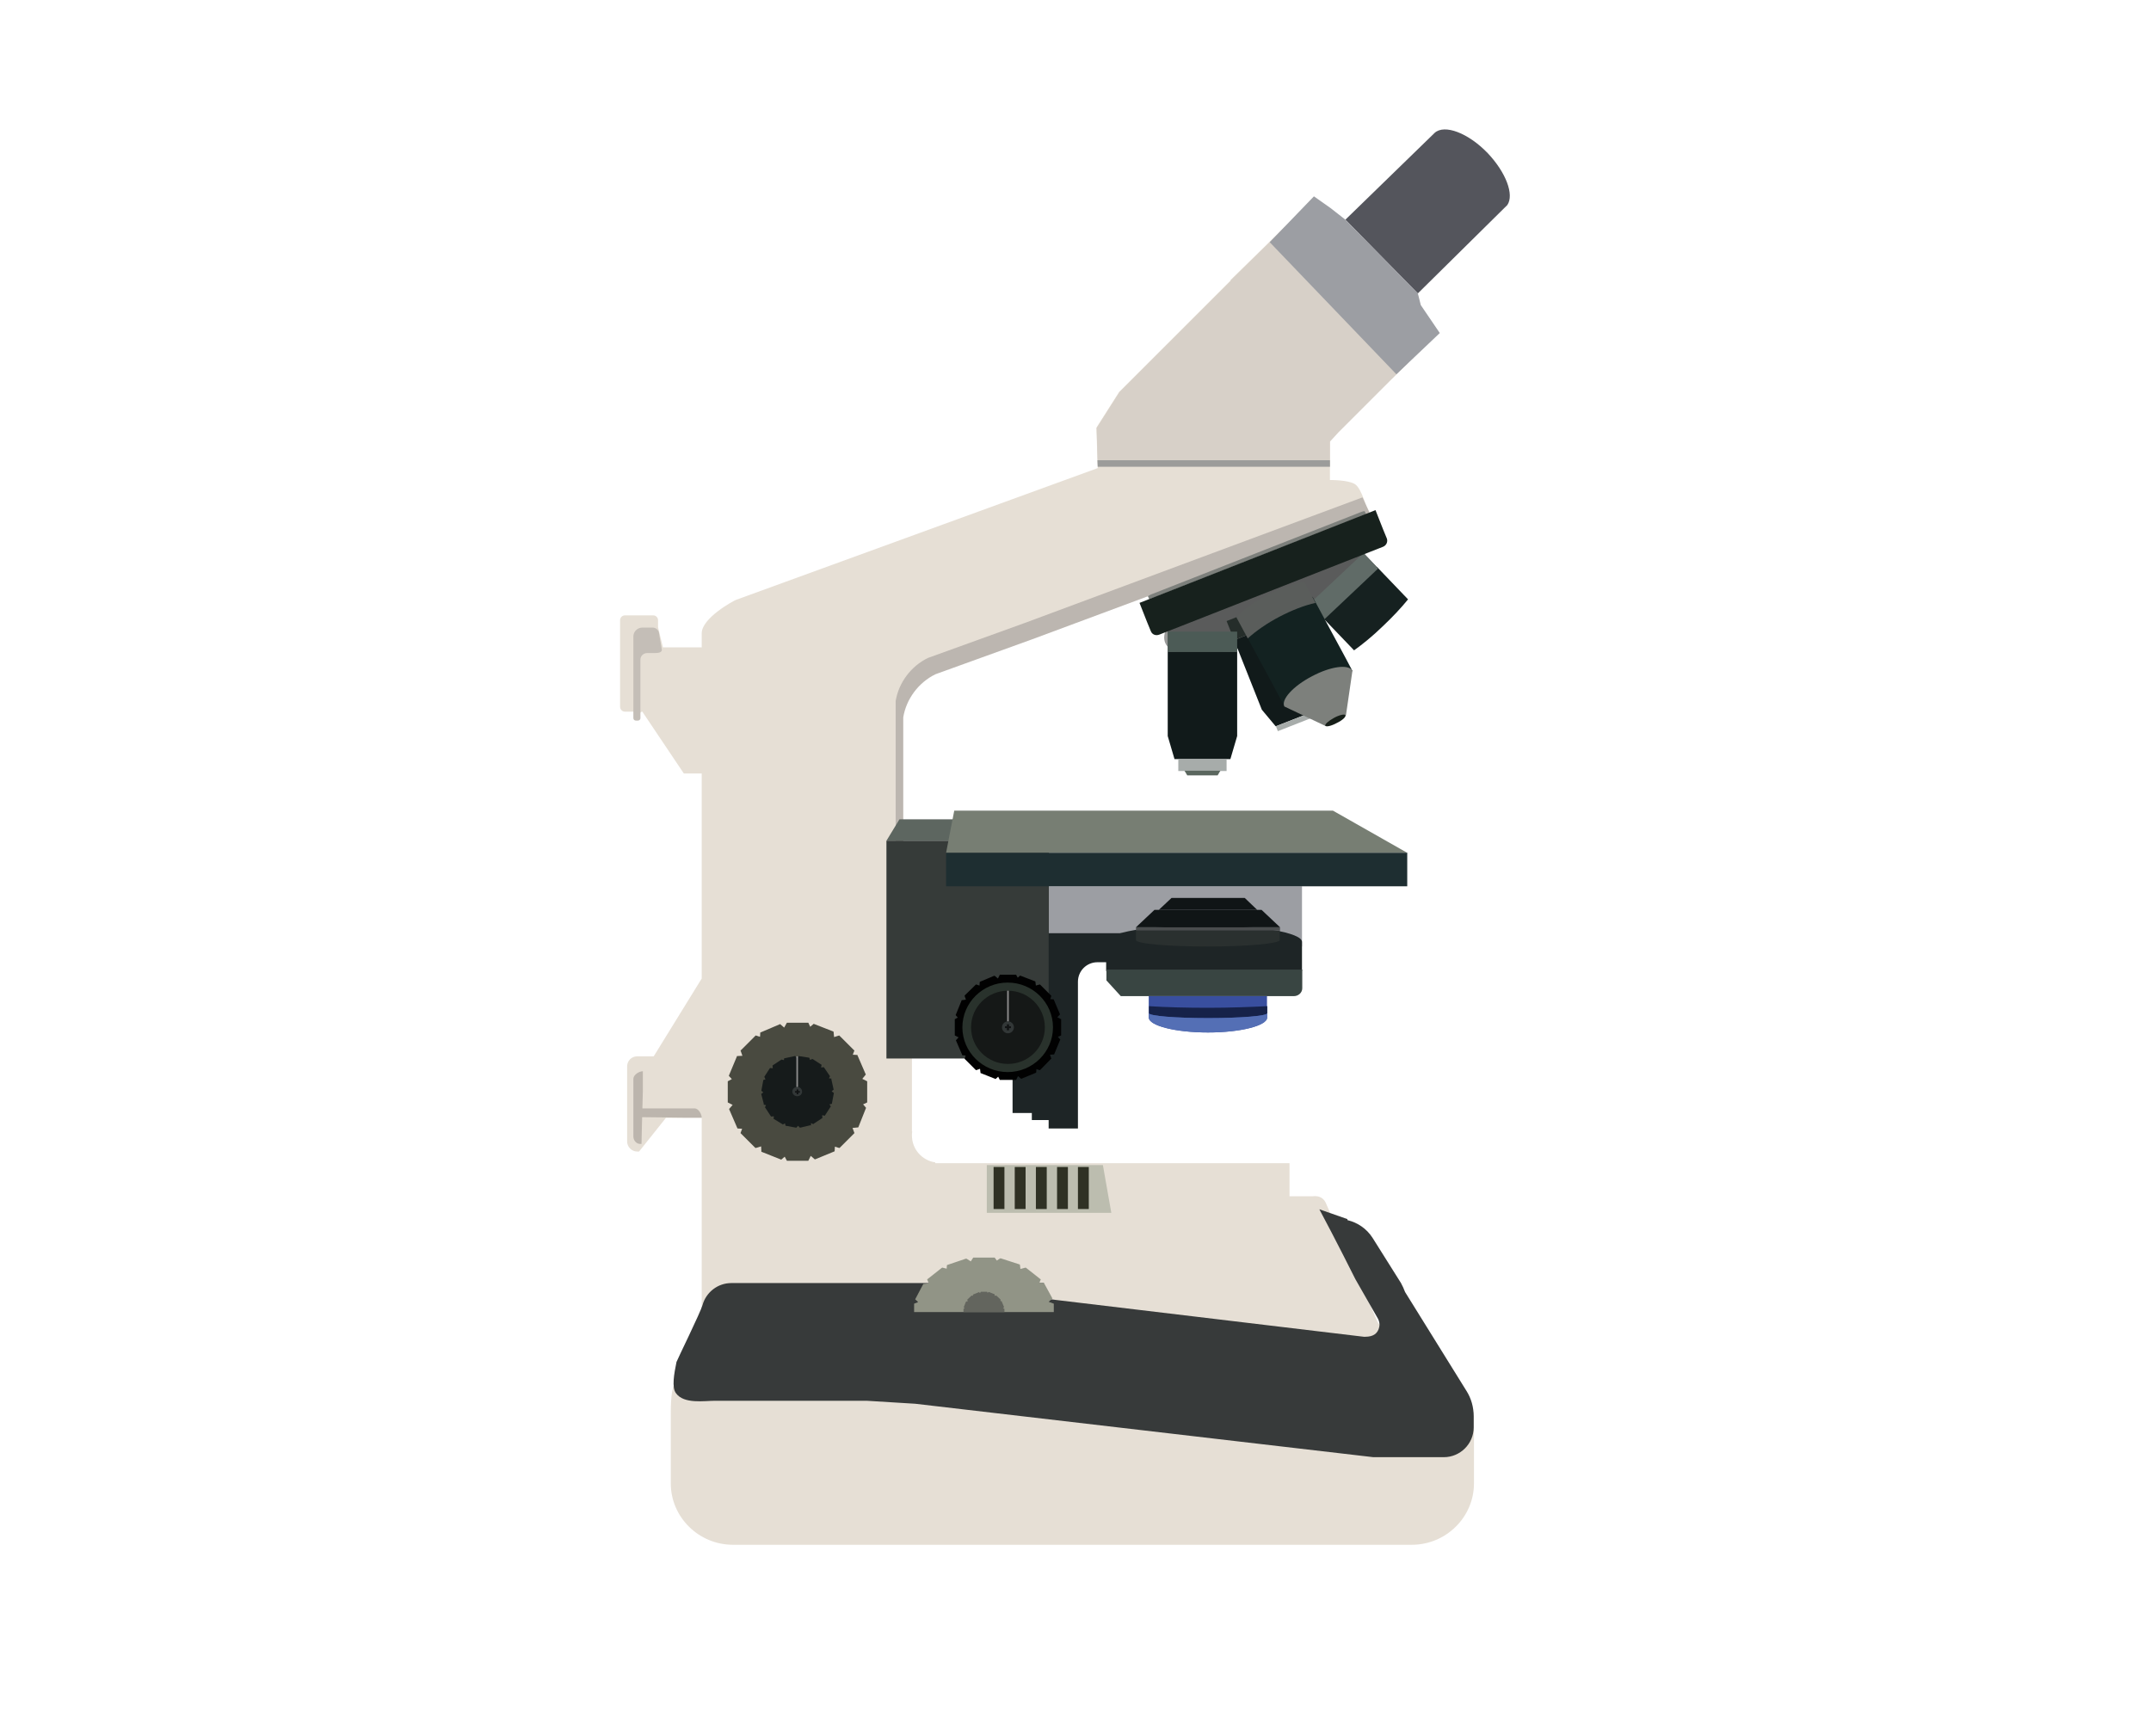
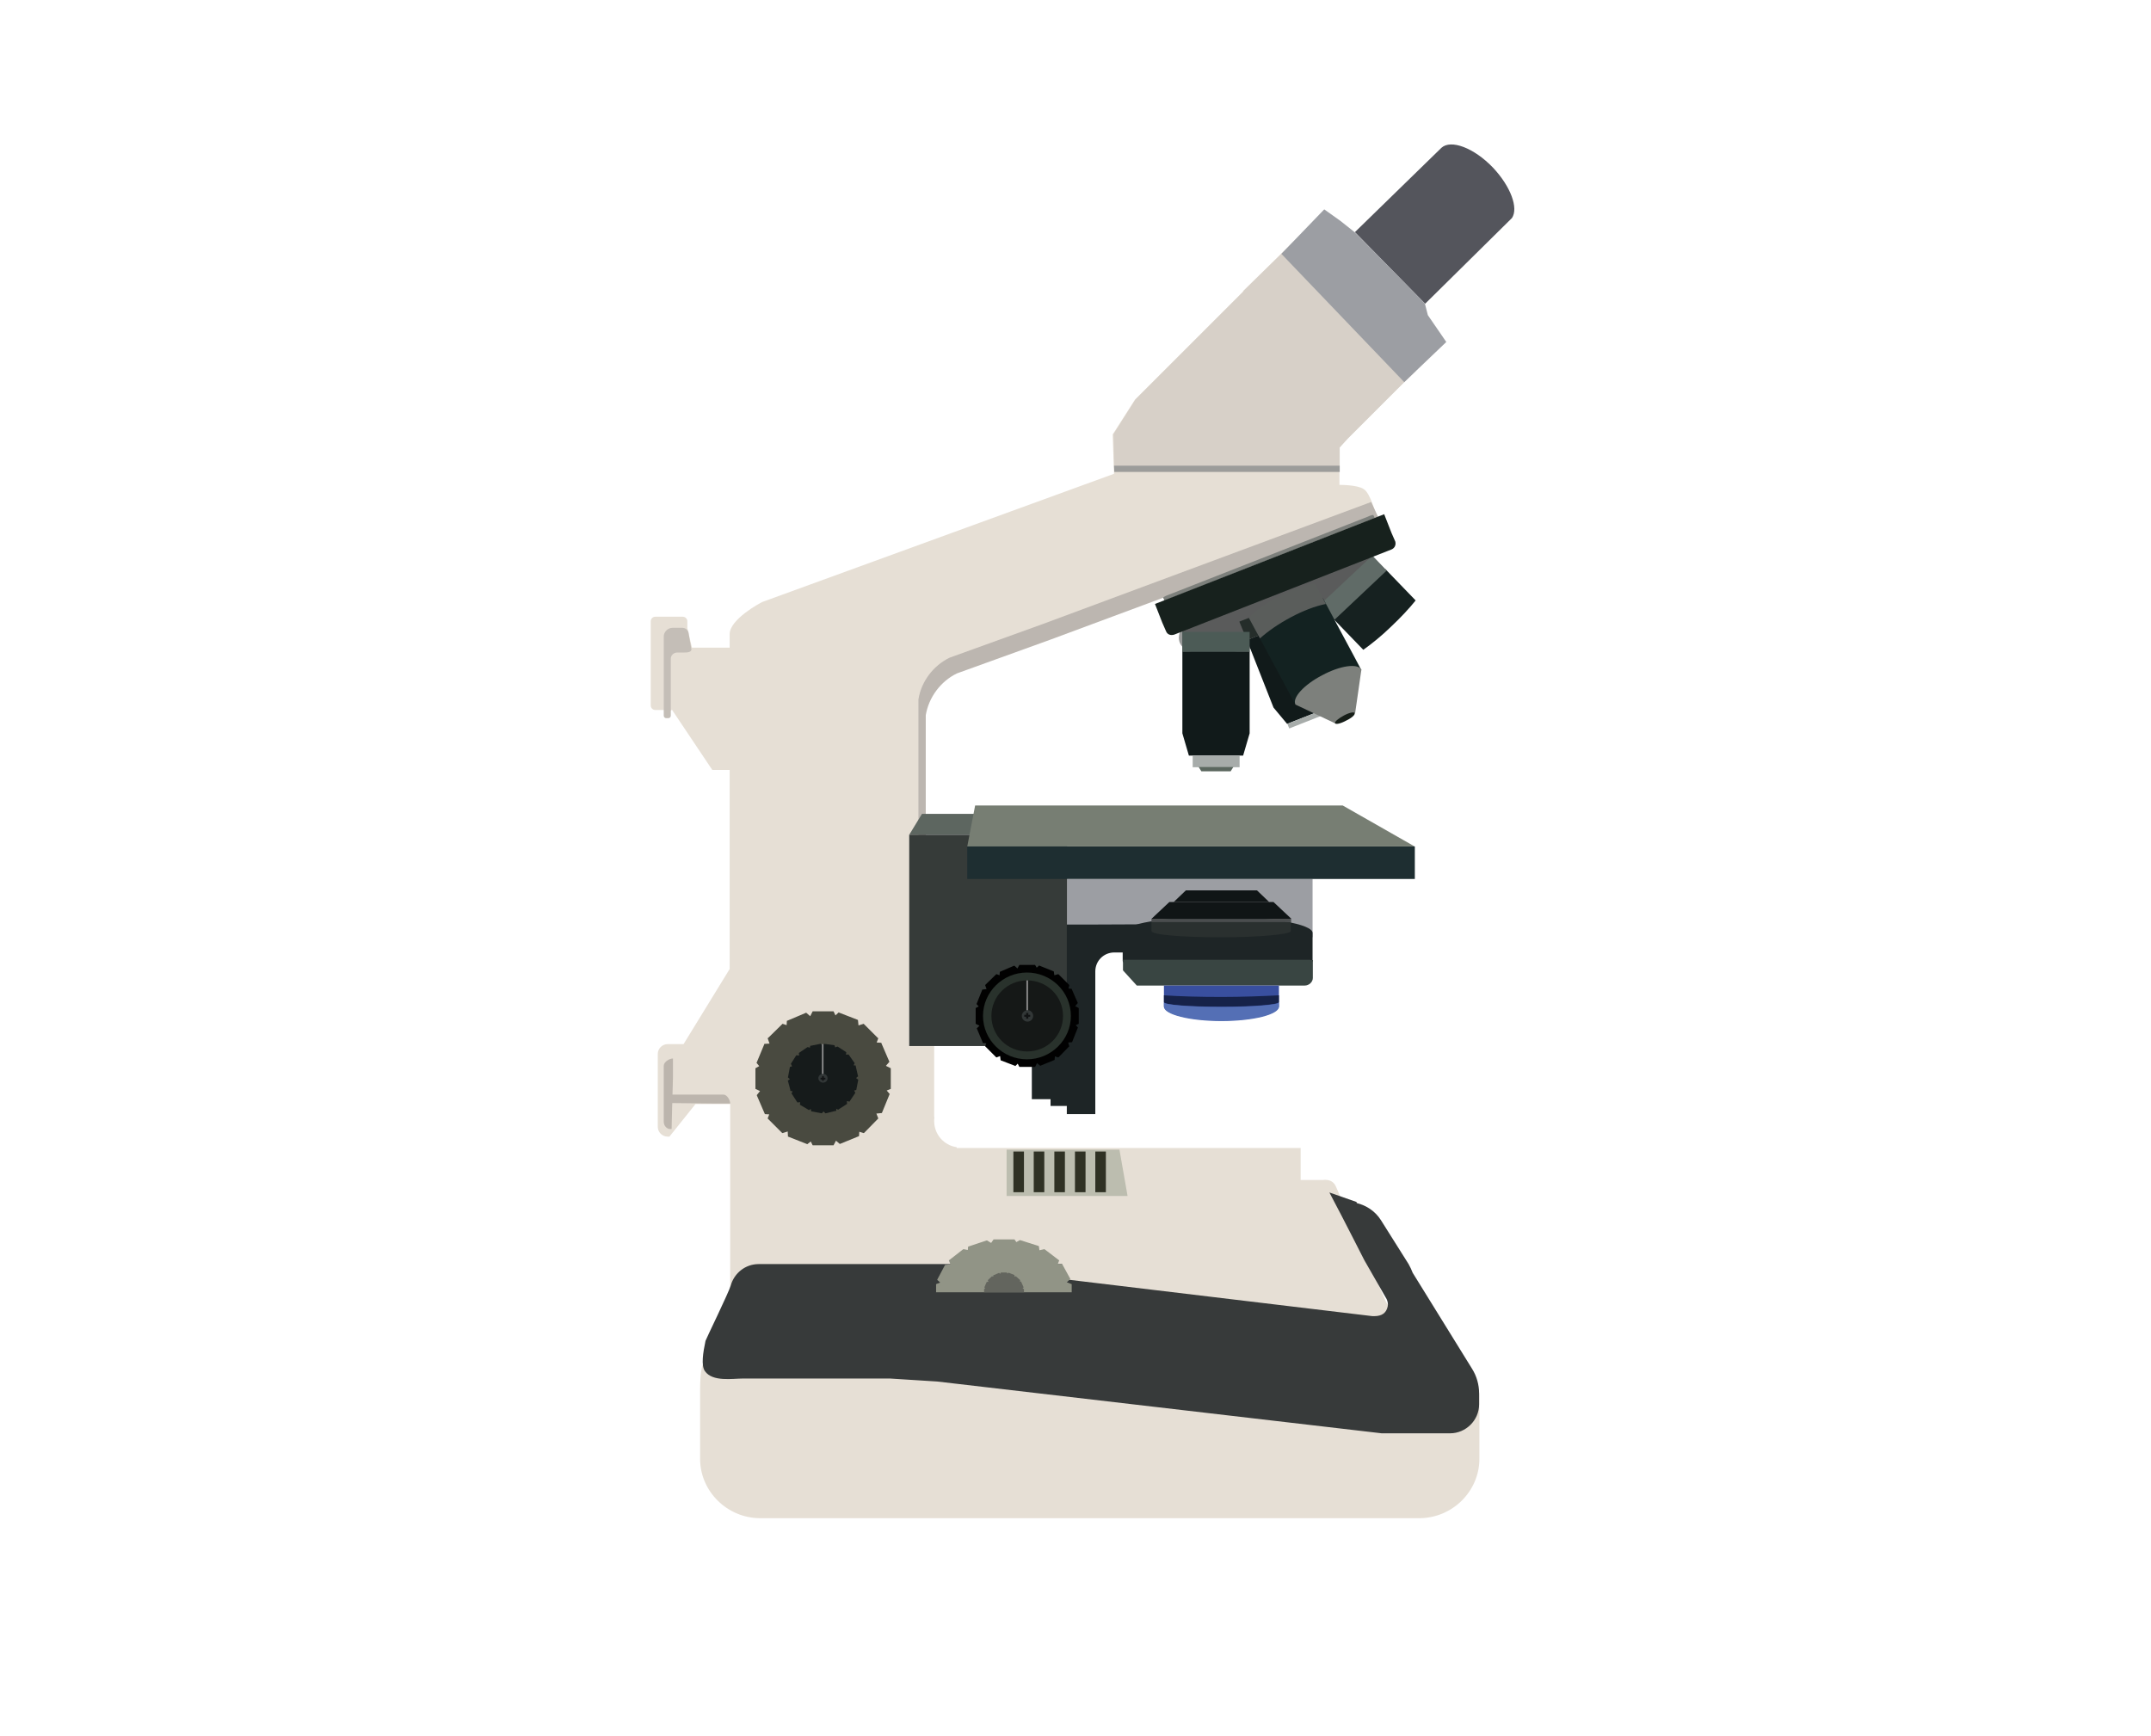
<svg xmlns="http://www.w3.org/2000/svg" version="1.1" id="microscopeSide" x="0px" y="0px" viewBox="0 0 793 640.1" style="enable-background:new 0 0 793 640.1;" xml:space="preserve">
-   <style type="text/css">
- 	.st_side0{fill:#E6DFD5;}
- 	.st_side1{fill:none;}
- 	.st_side2{fill:#BCB6B0;}
- 	.st_side3{fill:#ADA598;}
- 	.st_side4{fill:#D7D0C8;}
- 	.st_side5{fill:#9C9C9A;}
- 	.st_side6{fill:#BCB5AD;}
- 	.st_side7{fill:#C4BEB7;}
- 	.st_side8{fill:#373A3A;}
- 	.st_side9{fill:#7D807C;}
- 	.st_side10{fill:#BCBDAF;}
- 	.st_side11{fill:#2F3124;}
- 	.st_side12{fill:#54555C;}
- 	.st_side13{fill:#9C9EA3;}
- 	.st_side14{fill:#5D6660;}
- 	.st_side15{fill:#363B39;}
- 	.st_side16{fill:#1E2E31;}
- 	.st_side17{fill:#777E73;}
- 	.st_side18{fill:#919486;}
- 	.st_side19{fill:#63655E;}
- 	.st_side20{fill:#494A40;}
- 	.st_side21{fill:#161B1B;}
- 	.st_side22{fill:#323737;}
- 	.st_side23{fill:#111314;}
- 	.st_side24{fill:#8C8C8C;}
- 	.st_side25{fill:#1E2526;}
- 	.st_side26{fill:#2A302F;}
- 	.st_side27{fill:#4A4D4E;}
- 	.st_side28{fill:#101516;}
- 	.st_side29{fill:#394542;}
- 	.st_side30{fill:#394F9F;}
- 	.st_side31{fill:#162249;}
- 	.st_side32{fill:#546FB5;}
- 	.st_side33{fill:#010101;}
- 	.st_side34{fill:#29322C;}
- 	.st_side35{fill:#151817;}
- 	.st_side36{fill:#989998;}
- 	.st_side37{fill:#5A5B5B;}
- 	.st_side38{fill:#111A1A;}
- 	.st_side39{fill:#A7ACAA;}
- 	.st_side40{fill:#252D2A;}
- 	.st_side41{fill:#162120;}
- 	.st_side42{fill:#606B67;}
- 	.st_side43{fill:#132221;}
- 	.st_side44{fill:#161E18;}
- 	.st_side45{fill:#5A5D5B;}
- 	.st_side46{fill:#5B675F;}
- 	.st_side47{fill:#4C5B56;}
- 	.st_side48{fill:#17211D;}
- </style>
  <g id="frameSide">
-     <path class="st_side0" d="M520.4,500.3c0,0-11.7-10.8-12.6-13l-19-43.7c-0.6-1.4-1.8-2.3-3.2-2.5l0,0h-0.1c-0.5-0.1-1-0.1-1.6,0h-8.5   v-12.2H344.8v-0.3c-4.9-0.7-8.6-4.9-8.6-9.9c0-0.5,0-1,0.1-1.5h-0.1v-27h-4.1V263.6c1.1-6.8,5.7-12.9,11.9-15.9l35.7-12.9   l124.5-46.3c0,0-2.1-8.4-4.7-10s-9.2-1.5-9.2-1.5v-14.2l3.1-3.4l18.7-18.7l7-6.9l-5.2-8.5l-7.6-9.2l-5.4-6L491,99.6l-10-10.7   l-7.4-5.2l-20,19.6l0.1,0.1l-41.1,41.1l-8.4,13.2l0.5,14.9l-133.4,48.6c-1,0.4-12.6,6.7-12.6,12.3v5.2h-14.3l-1.8-7.4v-2.6   c0-1-0.8-1.8-1.8-1.8h-10.4c-1,0-1.8,0.8-1.8,1.8v31.9c0,1,0.8,1.8,1.8,1.8h5.3v0.6l0.9-0.6h0.2l15.3,22.8h6.6v75.6L241,389.5h-6.1   c-2,0-3.7,1.6-3.7,3.7v27.7c0,2,1.7,3.7,3.7,3.7h0.7l9.9-12.4h0.2h13V501c0,0.8,0.1,1.6,0.3,2.4c-4.3,2.4-8.5,2.7-10.5,7.2   c-1.3,2.8-1.2,9.3-1.2,12.5V547c0,12.4,10.3,22.6,22.9,22.6h250.3c12.6,0,22.9-10.2,22.9-22.6v-23.9   C543.2,514.8,532.9,500.3,520.4,500.3" />
-     <line class="st_side1" x1="337.1" y1="391.2" x2="334.3" y2="391.2" />
-     <path class="st_side2" d="M333,264.5c1.1-6.8,5.7-12.9,11.9-15.9l35.7-12.9l124.5-46.3l-2.8-6l-124.5,46.3l-35.7,12.9   c-6.2,3-10.8,9.1-11.9,15.9v126.6h2.8V264.5L333,264.5z" />
-     <path class="st_side3" d="M433.4,145.7c3,0,3-4.6,0-4.6C430.4,141.1,430.4,145.7,433.4,145.7" />
-     <polygon class="st_side4" points="490.3,172.1 490.3,162.8 493.4,159.4 512.1,140.7 519.1,133.8 514,125.3 506.4,116.1 501,110.2    491.1,99.6 481.1,89 473.7,83.8 453.7,103.4 453.8,103.5 412.7,144.6 404.3,157.8 404.7,172.1  " />
-     <polygon class="st_side5" points="404.6,169.7 404.7,172.1 490.3,172.1 490.3,169.7  " />
-     <path class="st_side6" d="M237,395c-1.4,0-3.5,1.3-3.5,2.8V419c0,1.5,1.1,2.8,2.5,2.8h0.5l0.2-8.6l0.3-11V397V395L237,395L237,395z" />
-     <path class="st_side6" d="M258.7,412.1c0-1.3-1.2-3.4-2.6-3.4h-19.6c-1.4,0-2.6,1.1-2.6,2.4v0.8l18.1,0.2h4.8H258.7L258.7,412.1z" />
-     <path class="st_side7" d="M240.6,231.4h-3.8c-1.8,0-3.3,1.5-3.3,3.3v3.7v26.4c0,0.5,0.4,0.9,0.9,0.9h0.8c0.5,0,0.9-0.4,0.9-0.9v-21.6   c0-1.3,1.1-2.4,2.5-2.4h2c1.3,0,3.4,0.1,3.4-1.2l-1-5.8C243,232.5,241.9,231.4,240.6,231.4" />
-     <path class="st_side8" d="M518,476.4c-0.4-1.1-0.9-2.2-1.5-3.3L506,456.4c-2.2-3.4-5.5-5.6-9.2-6.5l-0.1-0.4l-10.3-3.6   c6.1,11.4,12.9,25,13.3,25.8l8.4,14.7c0.4,0.9,0.6,1.9,0.4,2.8c-0.5,2.5-2.2,3.7-5.2,3.7h-0.5l-120.4-14.4c0.3-2,1.2-3.9,2.5-5.4   H335h-4.6h-60.8c-5,0-9.3,3.4-10.6,8.1c-0.7,2.6-9.4,20.3-9.6,21c-0.9,4.4-1.8,9.4-0.2,11.5c2.9,4.1,10.5,2.8,14.4,2.8h55.9   l17.9,1.1l168.9,19.7h26c6,0,11-4.9,11-11v-4.1c0-3.3-0.9-6.6-2.7-9.4L518,476.4z" />
-     <path class="st_side9" d="M503.6,189.6l-0.3-0.7l-0.1-0.2l-0.1-0.2c0-0.1-1,0.1-2.1,0.6l-75.9,29.8c-1.1,0.4-2,0.9-1.9,1l0.1,0.2   l0.1,0.2l0.3,0.7L503.6,189.6z" />
-     <polygon class="st_side10" points="406.6,429.6 363.8,429.6 363.8,447.2 409.7,447.2  " />
-     <rect x="366.3" y="430.3" class="st_side11" width="4" height="15.5" />
-     <rect x="374.1" y="430.3" class="st_side11" width="4" height="15.5" />
-     <rect x="381.9" y="430.3" class="st_side11" width="4" height="15.5" />
-     <rect x="389.7" y="430.3" class="st_side11" width="4" height="15.5" />
-     <rect x="397.4" y="430.3" class="st_side11" width="4" height="15.5" />
+     <path style="fill:#E6DFD5;" d="M523.1,492.5c0,0-11.4-10.5-12.2-12.6l-18.4-42.4c-0.6-1.4-1.7-2.2-3.1-2.4l0,0h-0.1   c-0.5-0.1-1-0.1-1.6,0h-8.2v-11.8H352.7V423c-4.8-0.7-8.3-4.8-8.3-9.6c0-0.5,0-1,0.1-1.5h-0.1v-26.2h-4V262.8   c1.1-6.6,5.5-12.5,11.5-15.4l34.6-12.5L507.3,190c0,0-2-8.2-4.6-9.7c-2.5-1.6-8.9-1.5-8.9-1.5V165l3-3.3l18.1-18.1l6.8-6.7l-5-8.2   l-7.4-8.9l-5.2-5.8l-9.6-10.2l-9.7-10.4l-7.2-5l-19.4,19l0.1,0.1l-39.9,39.9l-8.2,12.8l0.5,14.5l-129.5,47.2   c-1,0.4-12.2,6.5-12.2,11.9v5h-13.9l-1.7-7.2v-2.5c0-1-0.8-1.7-1.7-1.7h-10.1c-1,0-1.7,0.8-1.7,1.7v31c0,1,0.8,1.7,1.7,1.7h5.1v0.6   l0.9-0.6h0.2l14.8,22.1h6.4v73.4L252,385h-5.9c-1.9,0-3.6,1.6-3.6,3.6v26.9c0,1.9,1.6,3.6,3.6,3.6h0.7l9.6-12h0.2h12.6v86.2   c0,0.8,0.1,1.6,0.3,2.3c-4.2,2.3-8.2,2.6-10.2,7c-1.3,2.7-1.2,9-1.2,12.1v23.2c0,12,10,21.9,22.2,21.9h242.9   c12.2,0,22.2-9.9,22.2-21.9v-23.2C545.2,506.6,535.2,492.5,523.1,492.5" />
+     <line style="fill:none;" x1="345.2" y1="386.6" x2="342.5" y2="386.6" />
+     <path style="fill:#BCB6B0;" d="M341.3,263.7c1.1-6.6,5.5-12.5,11.5-15.4l34.6-12.5l120.8-44.9l-2.7-5.8L384.7,230l-34.6,12.5   c-6,2.9-10.5,8.8-11.5,15.4v122.9h2.7L341.3,263.7L341.3,263.7z" />
+     <path style="fill:#ADA598;" d="M438.7,148.4c2.9,0,2.9-4.5,0-4.5C435.8,143.9,435.8,148.4,438.7,148.4" />
+     <polygon style="fill:#D7D0C8;" points="493.9,174 493.9,165 496.9,161.7 515.1,143.5 521.9,136.8 516.9,128.6 509.5,119.6    504.3,113.9 494.7,103.6 485,93.3 477.8,88.3 458.4,107.3 458.5,107.4 418.6,147.3 410.5,160.1 410.8,174  " />
+     <polygon style="fill:#9C9C9A;" points="410.7,171.7 410.8,174 493.9,174 493.9,171.7  " />
+     <path style="fill:#BCB5AD;" d="M248.1,390.3c-1.4,0-3.4,1.3-3.4,2.7v20.6c0,1.5,1.1,2.7,2.4,2.7h0.5l0.2-8.3l0.3-10.7v-5V390.3   L248.1,390.3L248.1,390.3z" />
+     <path style="fill:#BCB5AD;" d="M269.2,406.9c0-1.3-1.2-3.3-2.5-3.3h-19c-1.4,0-2.5,1.1-2.5,2.3v0.8l17.6,0.2h4.7H269.2L269.2,406.9   z" />
+     <path style="fill:#C4BEB7;" d="M251.6,231.5h-3.7c-1.7,0-3.2,1.5-3.2,3.2v3.6v25.6c0,0.5,0.4,0.9,0.9,0.9h0.8   c0.5,0,0.9-0.4,0.9-0.9v-21c0-1.3,1.1-2.3,2.4-2.3h1.9c1.3,0,3.3,0.1,3.3-1.2l-1-5.6C253.9,232.6,252.9,231.5,251.6,231.5" />
+     <path style="fill:#373A3A;" d="M520.8,469.3c-0.4-1.1-0.9-2.1-1.5-3.2l-10.2-16.2c-2.1-3.3-5.3-5.4-8.9-6.3l-0.1-0.4l-10-3.5   c5.9,11.1,12.5,24.3,12.9,25l8.2,14.3c0.4,0.9,0.6,1.8,0.4,2.7c-0.5,2.4-2.1,3.6-5,3.6H506l-116.8-14c0.3-1.9,1.2-3.8,2.4-5.2   h-48.4h-4.5h-59c-4.9,0-9,3.3-10.3,7.9c-0.7,2.5-9.1,19.7-9.3,20.4c-0.9,4.3-1.7,9.1-0.2,11.2c2.8,4,10.2,2.7,14,2.7h54.2l17.4,1.1   l163.9,19.1h25.2c5.8,0,10.7-4.8,10.7-10.7v-4c0-3.2-0.9-6.4-2.6-9.1L520.8,469.3z" />
+     <path style="fill:#7D807C;" d="M506.8,191l-0.3-0.7l-0.1-0.2l-0.1-0.2c0-0.1-1,0.1-2,0.6l-73.7,28.9c-1.1,0.4-1.9,0.9-1.8,1   l0.1,0.2l0.1,0.2l0.3,0.7L506.8,191z" />
+     <polygon style="fill:#BCBDAF;" points="412.7,423.9 371.1,423.9 371.1,441 415.7,441  " />
+     <rect x="373.6" y="424.6" style="fill:#2F3124;" width="3.9" height="15" />
+     <rect x="381.1" y="424.6" style="fill:#2F3124;" width="3.9" height="15" />
+     <rect x="388.7" y="424.6" style="fill:#2F3124;" width="3.9" height="15" />
+     <rect x="396.3" y="424.6" style="fill:#2F3124;" width="3.9" height="15" />
+     <rect x="403.8" y="424.6" style="fill:#2F3124;" width="3.9" height="15" />
  </g>
  <g id="ocularLensSide">
-     <path class="st_side12" d="M548.5,56.5c-7.2-7.5-16-10.8-19.6-7.5c-0.3,0.3-32.9,32-32.9,32l26.7,27.2l33-32.6   C558.3,71.8,555.2,63.6,548.5,56.5" />
-     <polygon class="st_side13" points="496,81 490.5,76.7 484.4,72.4 468.1,89.3 514.8,138 530.8,122.8 523.8,112.5 522.7,108.1 507.8,93     " />
+     <path style="fill:#54555C;" d="M550.4,61.8c-7-7.3-15.5-10.5-19-7.3c-0.3,0.3-31.9,31.1-31.9,31.1l25.9,26.4l32-31.6   C559.9,76.7,556.9,68.7,550.4,61.8" />
+     <polygon style="fill:#9C9EA3;" points="499.4,85.6 494.1,81.4 488.2,77.2 472.4,93.6 517.7,140.9 533.2,126.1 526.4,116.2    525.3,111.9 510.9,97.2  " />
  </g>
  <g id="stageSide">
-     <rect x="386.7" y="326.8" class="st_side13" width="93.3" height="22.2" />
-     <polygon class="st_side14" points="386.7,310 326.8,310 331.6,302.1 386.7,302.1  " />
-     <polygon class="st_side15" points="326.8,310 326.8,390.3 373.4,390.3 373.4,376.4 386.7,376.4 386.7,310  " />
-     <rect x="348.8" y="314.4" class="st_side16" width="170" height="12.4" />
-     <polygon class="st_side17" points="351.8,298.9 491.4,298.9 518.7,314.4 348.8,314.4  " />
+     <rect x="393.4" y="324.1" style="fill:#9C9EA3;" width="90.5" height="21.5" />
+     <polygon style="fill:#5D6660;" points="393.4,307.8 335.2,307.8 339.9,300.1 393.4,300.1  " />
+     <polygon style="fill:#363B39;" points="335.2,307.8 335.2,385.7 380.5,385.7 380.5,372.2 393.4,372.2 393.4,307.8  " />
+     <rect x="356.6" y="312.1" style="fill:#1E2E31;" width="165" height="12" />
+     <polygon style="fill:#777E73;" points="359.5,297 495,297 521.5,312.1 356.6,312.1  " />
  </g>
  <g id="lightSwitchSide">
-     <polygon class="st_side18" points="388.5,483.8 388.5,480.9 388.5,480.7 386.6,480 388,478.8 387.9,478.6 385,473.3 384.9,473.1    383.2,473 383.7,471.7 383.5,471.6 378.3,467.5 378.1,467.4 376.2,467.9 376,466.3 375.8,466.2 369,464 368.7,464 367.5,464.8    366.7,463.7 366.4,463.7 359.1,463.7 358.8,463.7 357.9,465.1 356.3,464.1 356.1,464.1 349.3,466.4 349.1,466.5 349,467.8    347.4,467.4 347.2,467.5 342,471.6 341.8,471.7 342.4,473.2 340.4,473.4 340.3,473.6 337.5,478.9 337.4,479.1 338.5,480.1    337,480.7 337,480.9 337,483.8  " />
-     <polygon class="st_side19" points="370.3,483.8 370.3,482.7 370.3,482.6 369.8,482.4 370.2,481.9 370.1,481.8 369.3,479.9 369.3,479.8    368.8,479.7 368.9,479.3 368.9,479.2 367.3,477.7 367.3,477.7 366.7,477.8 366.7,477.2 366.6,477.2 364.6,476.4 364.5,476.4    364.1,476.7 363.9,476.3 363.8,476.3 361.7,476.3 361.6,476.3 361.3,476.8 360.9,476.4 360.8,476.5 358.8,477.3 358.7,477.3    358.7,477.8 358.2,477.7 358.2,477.7 356.6,479.2 356.6,479.3 356.8,479.8 356.2,479.9 356.1,480 355.3,482 355.3,482 355.6,482.4    355.2,482.6 355.2,482.7 355.2,483.8  " />
+     <polygon style="fill:#919486;" points="395.1,476.5 395.1,473.7 395.1,473.5 393.3,472.8 394.6,471.6 394.5,471.4 391.7,466.3    391.6,466.1 390,466 390.5,464.7 390.3,464.6 385.2,460.7 385,460.6 383.2,461 383,459.5 382.8,459.4 376.2,457.3 375.9,457.3    374.7,458 374,457 373.7,457 366.6,457 366.3,457 365.4,458.3 363.9,457.4 363.7,457.4 357.1,459.6 356.9,459.7 356.8,460.9    355.2,460.6 355,460.7 350,464.6 349.8,464.7 350.4,466.2 348.4,466.4 348.3,466.6 345.6,471.7 345.5,471.9 346.6,472.9    345.1,473.5 345.1,473.7 345.1,476.5  " />
+     <polygon style="fill:#63655E;" points="377.5,476.5 377.5,475.4 377.5,475.3 377,475.1 377.4,474.6 377.3,474.5 376.5,472.7    376.5,472.6 376,472.5 376.1,472.1 376.1,472 374.5,470.6 374.5,470.6 374,470.7 374,470.1 373.9,470.1 371.9,469.3 371.8,469.3    371.4,469.6 371.2,469.2 371.1,469.2 369.1,469.2 369,469.2 368.7,469.7 368.3,469.3 368.2,469.4 366.3,470.2 366.2,470.2    366.2,470.7 365.7,470.6 365.7,470.6 364.2,472 364.2,472.1 364.4,472.6 363.8,472.7 363.7,472.8 362.9,474.7 362.9,474.7    363.2,475.1 362.8,475.3 362.8,475.4 362.8,476.5  " />
  </g>
-   <polygon id="coarseKnobSide" class="st_side20" points="317.9,397.8 319.2,396.2 319.1,396 316.2,389.3 316.1,389 314.4,388.9 315,387.3   314.8,387.2 309.6,382 309.4,381.8 307.5,382.4 307.3,380.4 307.1,380.3 300.2,377.6 300,377.5 298.7,378.6 298,377.1 297.7,377.1   290.3,377.1 290.1,377.1 289.1,378.9 287.6,377.6 287.4,377.7 280.6,380.6 280.3,380.7 280.2,382.3 278.6,381.8 278.4,382   273.2,387.2 273,387.3 273.7,389.3 271.7,389.4 271.6,389.7 268.8,396.4 268.7,396.7 269.8,397.9 268.3,398.7 268.3,398.9   268.3,406.2 268.3,406.5 270.1,407.4 268.8,408.9 268.9,409.2 271.8,415.9 271.9,416.1 273.6,416.2 273,417.8 273.2,418   278.4,423.2 278.6,423.3 280.6,422.7 280.7,424.7 281,424.8 287.8,427.5 288,427.6 289.3,426.5 290.1,428 290.3,428 297.7,428   298,428 298.9,426.2 300.4,427.5 300.7,427.4 307.5,424.6 307.7,424.5 307.8,422.8 309.4,423.3 309.6,423.2 314.8,418 315,417.8   314.3,415.9 316.4,415.7 316.5,415.5 319.2,408.7 319.3,408.5 318.2,407.2 319.7,406.5 319.7,406.2 319.7,398.9 319.7,398.7 " />
+   <polygon id="coarseKnobSide" style="fill:#494A40;" points="326.6,393 327.9,391.5 327.8,391.3 325,384.8 324.9,384.5 323.2,384.4   323.8,382.8 323.6,382.7 318.6,377.7 318.4,377.5 316.5,378.1 316.3,376.1 316.1,376 309.4,373.4 309.2,373.3 308,374.4   307.3,372.9 307,372.9 299.8,372.9 299.6,372.9 298.7,374.7 297.2,373.4 297,373.5 290.4,376.3 290.1,376.4 290,378 288.5,377.5   288.3,377.7 283.2,382.7 283,382.8 283.7,384.8 281.8,384.9 281.7,385.2 279,391.7 278.9,391.9 279.9,393.1 278.5,393.9   278.5,394.1 278.5,401.2 278.5,401.5 280.2,402.3 279,403.8 279.1,404.1 281.9,410.6 282,410.8 283.6,410.9 283,412.4 283.2,412.6   288.3,417.7 288.5,417.8 290.4,417.2 290.5,419.1 290.8,419.2 297.4,421.8 297.6,421.9 298.9,420.9 299.6,422.3 299.8,422.3   307,422.3 307.3,422.3 308.2,420.6 309.6,421.8 309.9,421.7 316.5,419 316.7,418.9 316.8,417.3 318.4,417.8 318.6,417.7   323.6,412.6 323.8,412.4 323.1,410.6 325.1,410.4 325.2,410.2 327.9,403.6 328,403.4 326.9,402.1 328.4,401.5 328.4,401.2   328.4,394.1 328.4,393.9 " />
  <g id="fineKnobSide">
-     <polygon class="st_side21" points="306.6,402.4 307.4,401.7 307.3,401.6 306.5,398 306.5,397.7 305.6,397.6 306,396.8 305.9,396.7    303.8,393.6 303.7,393.5 302.7,393.6 302.9,392.6 302.7,392.5 299.6,390.5 299.5,390.5 298.6,390.8 298.4,390.1 298.3,390    294.5,389.4 294.4,389.4 293.8,390.1 293.1,389.3 293,389.4 289.3,390.2 289.1,390.2 289,390.9 288.2,390.7 288.1,390.7    284.9,392.8 284.8,392.9 284.9,393.9 283.9,393.8 283.8,393.9 281.8,397 281.8,397.1 282.2,398 281.4,398.2 281.4,398.3    280.7,402.1 280.7,402.2 281.4,402.8 280.6,403.4 280.7,403.6 281.6,407.1 281.5,407.3 282.4,407.5 282,408.3 282.1,408.4    284.2,411.6 284.3,411.7 285.3,411.6 285.2,412.6 285.3,412.6 288.6,414.6 288.5,414.7 289.4,414.2 289.6,415.1 289.7,415.1    293.5,415.8 293.6,415.8 294.2,415.1 294.9,415.8 295,415.8 298.8,414.9 299,415 299,414.1 299.8,414.5 299.9,414.4 303.1,412.3    303.2,412.2 303.1,411.2 304.1,411.4 304.2,411.2 306.2,408.1 306.3,408 305.8,407.2 306.7,407 306.7,406.9 307.4,403.1 307.4,403     " />
-     <path class="st_side22" d="M295.7,402.5c0,1-0.8,1.7-1.8,1.7s-1.8-0.8-1.8-1.7c0-1,0.8-1.7,1.8-1.7C294.9,400.8,295.7,401.5,295.7,402.5   " />
-     <polygon class="st_side23" points="294.9,402.3 294.3,402.3 294.3,401.7 293.7,401.7 293.7,402.3 293.1,402.3 293.1,402.9 293.7,402.9    293.7,403.5 294.3,403.5 294.3,402.9 294.9,402.9  " />
-     <rect x="293.6" y="389.5" class="st_side24" width="0.6" height="11.3" />
+     <polygon style="fill:#161B1B;" points="315.6,397.5 316.4,396.8 316.3,396.7 315.5,393.2 315.5,392.9 314.7,392.8 315.1,392    315,391.9 312.9,388.9 312.8,388.8 311.9,388.9 312,388 311.9,387.9 308.8,385.9 308.7,385.9 307.9,386.2 307.7,385.5 307.6,385.4    303.9,384.9 303.8,384.9 303.2,385.5 302.5,384.8 302.4,384.9 298.9,385.6 298.7,385.6 298.6,386.3 297.8,386.1 297.7,386.1    294.6,388.2 294.5,388.3 294.6,389.2 293.6,389.1 293.5,389.2 291.6,392.2 291.6,392.3 292,393.2 291.2,393.4 291.2,393.5    290.5,397.2 290.5,397.3 291.2,397.9 290.4,398.5 290.5,398.6 291.4,402 291.3,402.2 292.2,402.4 291.8,403.2 291.9,403.3    293.9,406.4 294,406.5 295,406.4 294.9,407.4 295,407.4 298.2,409.3 298.1,409.4 298.9,408.9 299.1,409.8 299.2,409.8 302.9,410.5    303,410.5 303.6,409.8 304.3,410.5 304.4,410.5 308.1,409.6 308.3,409.7 308.3,408.8 309,409.2 309.1,409.1 312.2,407.1 312.3,407    312.2,406 313.2,406.2 313.3,406 315.3,403 315.3,402.9 314.9,402.1 315.7,401.9 315.7,401.8 316.4,398.2 316.4,398.1  " />
+     <path style="fill:#323737;" d="M305.1,397.6c0,1-0.8,1.6-1.7,1.6s-1.7-0.8-1.7-1.6c0-1,0.8-1.6,1.7-1.6   C304.3,395.9,305.1,396.6,305.1,397.6" />
+     <polygon style="fill:#111314;" points="304.3,397.4 303.7,397.4 303.7,396.8 303.1,396.8 303.1,397.4 302.5,397.4 302.5,398    303.1,398 303.1,398.5 303.7,398.5 303.7,398 304.3,398  " />
+     <rect x="303" y="385" style="fill:#8C8C8C;" width="0.6" height="11" />
  </g>
  <g id="adjustDHeight">
-     <path class="st_side25" d="M397.4,344.1h-10.8v10.7v35.4h-13.3v20.2h7.1v2.6h6.2v3.1h10.8v-5.7v-2.3v-4.3v-13.6V362c0-4,3.2-7.2,7.2-7.2   h16.5v-10.7L397.4,344.1L397.4,344.1L397.4,344.1L397.4,344.1z" />
-     <path class="st_side25" d="M443.9,341.1c-19.9,0-36.1,2.8-36.1,6.2v1.3v4.8v4.4c0,2.6,16.1,4.7,36.1,4.7c19.9,0,36.1-2.1,36.1-4.7v-4.4   v-4.8v-1.3C480,343.9,463.9,341.1,443.9,341.1" />
-     <path class="st_side26" d="M418.8,343.1v3.5c0,1.4,11.9,2.4,26.5,2.4c14.7,0,26.5-1.1,26.5-2.4v-3.5H418.8z" />
-     <rect x="418.8" y="341.9" class="st_side27" width="53.1" height="1.2" />
-     <polygon class="st_side28" points="465.1,335.5 453.5,335.5 449.4,335.5 441.3,335.5 427.6,335.5 425.6,335.5 418.8,341.9 427.6,341.9    441.3,341.9 449.4,341.9 453.5,341.9 471.9,341.9  " />
-     <polygon class="st_side28" points="458.9,331.1 450.9,331.1 448.1,331.1 442.6,331.1 433.2,331.1 431.9,331.1 427.2,335.5 433.2,335.5    442.6,335.5 448.1,335.5 450.9,335.5 463.5,335.5  " />
-     <path class="st_side29" d="M479.2,357.5h-2.4h-4h-28.3h-23.2h-6h-2.1h-5.3v4l5.3,5.8h8.2h12.4H477c1.7,0,3.1-1.3,3.1-2.9v-2v-2v-2.9   H479.2L479.2,357.5z" />
-     <path class="st_side30" d="M423.5,367.3v2.6v5.3c0,3,9.8,5.5,21.8,5.5s21.8-2.5,21.8-5.5v-5.3v-2.6H423.5z" />
-     <path class="st_side31" d="M445.4,371.6c-8.1,0-15.7-0.2-21.8-0.6v2.6c0,1,9.8,1.8,21.8,1.8s21.8-0.8,21.8-1.8V371   C461,371.3,453.5,371.6,445.4,371.6" />
-     <path class="st_side32" d="M445.4,375.4c-12,0-21.8-0.8-21.8-1.8v1.6c0,3,9.8,5.5,21.8,5.5s21.8-2.5,21.8-5.5v-1.6   C467.2,374.6,457.4,375.4,445.4,375.4" />
+     <path style="fill:#1E2526;" d="M403.8,340.9h-10.5v10.4v34.4h-12.9v19.6h6.9v2.5h6v3h10.5v-5.5V403v-4.2v-13.2v-27.4   c0-3.9,3.1-7,7-7h16v-10.4L403.8,340.9L403.8,340.9L403.8,340.9L403.8,340.9z" />
+     <path style="fill:#1E2526;" d="M448.9,338c-19.3,0-35,2.7-35,6v1.3v4.7v4.3c0,2.5,15.6,4.6,35,4.6c19.3,0,35-2,35-4.6V350v-4.7V344   C483.9,340.7,468.3,338,448.9,338" />
+     <path style="fill:#2A302F;" d="M424.5,339.9v3.4c0,1.4,11.5,2.3,25.7,2.3c14.3,0,25.7-1.1,25.7-2.3v-3.4H424.5z" />
+     <rect x="424.5" y="338.8" style="fill:#4A4D4E;" width="51.5" height="1.2" />
+     <polygon style="fill:#101516;" points="469.5,332.6 458.2,332.6 454.2,332.6 446.4,332.6 433.1,332.6 431.1,332.6 424.5,338.8    433.1,338.8 446.4,338.8 454.2,338.8 458.2,338.8 476.1,338.8  " />
+     <polygon style="fill:#101516;" points="463.4,328.3 455.7,328.3 453,328.3 447.6,328.3 438.5,328.3 437.2,328.3 432.7,332.6    438.5,332.6 447.6,332.6 453,332.6 455.7,332.6 467.9,332.6  " />
+     <path style="fill:#394542;" d="M483.1,353.9h-2.3h-3.9h-27.5h-22.5h-5.8h-2H414v3.9l5.1,5.6h8h12H481c1.6,0,3-1.3,3-2.8v-1.9v-1.9   V354h-0.9V353.9z" />
+     <path style="fill:#394F9F;" d="M429.1,363.4v2.5v5.1c0,2.9,9.5,5.3,21.2,5.3s21.2-2.4,21.2-5.3v-5.1v-2.5H429.1z" />
+     <path style="fill:#162249;" d="M450.3,367.6c-7.9,0-15.2-0.2-21.2-0.6v2.5c0,1,9.5,1.7,21.2,1.7s21.2-0.8,21.2-1.7V367   C465.5,367.3,458.2,367.6,450.3,367.6" />
+     <path style="fill:#546FB5;" d="M450.3,371.3c-11.6,0-21.2-0.8-21.2-1.7v1.6c0,2.9,9.5,5.3,21.2,5.3s21.2-2.4,21.2-5.3v-1.6   C471.5,370.5,462,371.3,450.3,371.3" />
  </g>
  <g id="draggableDiaphragm">
-     <polygon class="st_side33" points="389.8,375.1 390.8,374 390.7,373.8 388.5,368.6 388.5,368.5 387.2,368.4 387.6,367.2 387.4,367    383.5,363.1 383.3,363 381.9,363.4 381.7,361.9 381.5,361.8 376.3,359.8 376.1,359.7 375.2,360.5 374.6,359.4 374.4,359.4    368.8,359.4 368.6,359.4 367.9,360.8 366.7,359.8 366.5,359.8 361.3,362 361.2,362.1 361.1,363.4 359.9,363 359.7,363.1 355.7,367    355.6,367.2 356.1,368.6 354.5,368.8 354.5,368.9 352.4,374.1 352.3,374.3 353.1,375.2 352,375.8 352,376 352,381.6 352,381.8    353.4,382.5 352.4,383.6 352.5,383.8 354.7,388.9 354.7,389.1 356,389.2 355.6,390.4 355.7,390.5 359.7,394.5 359.9,394.6    361.3,394.1 361.5,395.7 361.6,395.7 366.9,397.8 367,397.9 368,397 368.6,398.2 368.8,398.2 374.4,398.2 374.6,398.2 375.3,396.8    376.5,397.8 376.7,397.7 381.8,395.6 382,395.5 382.1,394.2 383.3,394.6 383.5,394.5 387.4,390.5 387.6,390.4 387.1,388.9    388.6,388.8 388.7,388.6 390.8,383.5 390.9,383.3 390,382.3 391.2,381.8 391.2,381.6 391.2,376 391.2,375.8  " />
-     <path class="st_side34" d="M388.2,378.8c0,9.1-7.5,16.5-16.7,16.5s-16.7-7.4-16.7-16.5s7.5-16.5,16.7-16.5S388.2,369.7,388.2,378.8" />
-     <path class="st_side35" d="M385.2,378.8c0,7.5-6.1,13.5-13.6,13.5s-13.6-6-13.6-13.5s6.1-13.5,13.6-13.5S385.2,371.3,385.2,378.8" />
-     <path class="st_side22" d="M373.8,378.8c0,1.2-1,2.2-2.2,2.2s-2.2-1-2.2-2.2s1-2.2,2.2-2.2S373.8,377.6,373.8,378.8" />
-     <polygon class="st_side23" points="372.7,378.4 372,378.4 372,377.7 371.2,377.7 371.2,378.4 370.5,378.4 370.5,379.1 371.2,379.1    371.2,379.9 372,379.9 372,379.1 372.7,379.1  " />
-     <rect x="371.3" y="365.3" class="st_side24" width="0.6" height="11.3" />
+     <polygon style="fill:#010101;" points="396.4,371 397.3,369.9 397.3,369.7 395.1,364.7 395.1,364.6 393.9,364.5 394.2,363.3    394.1,363.1 390.3,359.3 390.1,359.2 388.7,359.6 388.5,358.2 388.3,358.1 383.3,356.1 383.1,356 382.2,356.8 381.6,355.8    381.4,355.8 376,355.8 375.8,355.8 375.1,357.1 374,356.1 373.8,356.1 368.7,358.3 368.6,358.4 368.5,359.6 367.4,359.2    367.2,359.3 363.3,363.1 363.2,363.3 363.7,364.7 362.1,364.9 362.1,365 360.1,370 360,370.2 360.8,371.1 359.7,371.7 359.7,371.9    359.7,377.3 359.7,377.5 361.1,378.2 360.1,379.2 360.2,379.4 362.3,384.4 362.3,384.6 363.6,384.7 363.2,385.8 363.3,385.9    367.2,389.8 367.4,389.9 368.7,389.4 368.9,391 369,391 374.2,393 374.3,393.1 375.2,392.2 375.8,393.4 376,393.4 381.4,393.4    381.6,393.4 382.3,392 383.5,393 383.7,392.9 388.6,390.9 388.8,390.8 388.9,389.5 390.1,389.9 390.3,389.8 394.1,385.9    394.2,385.8 393.8,384.4 395.2,384.3 395.3,384.1 397.3,379.1 397.4,378.9 396.6,378 397.7,377.5 397.7,377.3 397.7,371.9    397.7,371.7  " />
+     <path style="fill:#29322C;" d="M394.8,374.6c0,8.8-7.3,16-16.2,16c-8.9,0-16.2-7.2-16.2-16s7.3-16,16.2-16S394.8,365.7,394.8,374.6   " />
+     <path style="fill:#151817;" d="M391.9,374.6c0,7.3-5.9,13.1-13.2,13.1c-7.3,0-13.2-5.8-13.2-13.1c0-7.3,5.9-13.1,13.2-13.1   S391.9,367.3,391.9,374.6" />
+     <path style="fill:#323737;" d="M380.9,374.6c0,1.2-1,2.1-2.1,2.1c-1.2,0-2.1-1-2.1-2.1s1-2.1,2.1-2.1   C379.9,372.4,380.9,373.4,380.9,374.6" />
+     <polygon style="fill:#111314;" points="379.8,374.2 379.1,374.2 379.1,373.5 378.3,373.5 378.3,374.2 377.6,374.2 377.6,374.9    378.3,374.9 378.3,375.6 379.1,375.6 379.1,374.9 379.8,374.9  " />
+     <rect x="378.4" y="361.5" style="fill:#8C8C8C;" width="0.6" height="11" />
  </g>
  <g id="lensesSide">
-     <path class="st_side36" d="M503.6,205.3c3,6.9-11.1,19.6-31.5,28.4c-20.4,8.8-39.5,10.3-42.5,3.4c-3-6.9,11.1-19.6,31.5-28.4   C481.5,199.9,500.6,198.4,503.6,205.3" />
-     <rect x="430.5" y="223" class="st_side37" width="25.6" height="17.4" />
-     <polygon class="st_side37" points="496.1,197.1 476.2,215.9 488.2,228.4 508.1,209.6  " />
-     <path class="st_side37" d="M453.6,223.6l6.3,11.8c2.8-3.3,6.7-6.4,11.3-8.8c4.6-2.4,9.3-3.9,13.7-4.4l-6.3-11.8   c-4.5,0.2-9.3,1.5-13.9,3.9C460.1,216.8,456.3,220.1,453.6,223.6" />
-     <polygon class="st_side38" points="455,236 465.2,261.7 470.3,267.8 489.5,260.3 489,252.4 478.7,226.7  " />
-     <polygon class="st_side39" points="489.5,260.3 470.4,267.8 471.1,269.6 490.2,262.1  " />
-     <polygon class="st_side40" points="475.9,219.7 452.2,229 455,236 478.7,226.7  " />
-     <path class="st_side41" d="M487.7,227.8l11.5,12c3.2-2.3,6.9-5.3,10.5-8.8c3.7-3.5,6.9-6.9,9.4-10l-11.5-12L487.7,227.8z" />
-     <polygon class="st_side42" points="502.7,203.9 482.7,222.7 488.2,228.4 508.1,209.6  " />
-     <path class="st_side43" d="M469.9,223.9c-6.9,3.6-11.8,8-10.8,9.7l5.7,10.6l6,11.1l2.8,5.3l25-13.2l-2.8-5.3l-6-11.1l-5.7-10.6   C483.1,218.7,476.8,220.3,469.9,223.9" />
-     <path class="st_side9" d="M483.6,249.4c-6.9,3.6-11.4,8.6-10.1,11.1l15.2,7.2l2.5-1.3l2.5-1.3l2.5-1.3l2.4-16.5   C497.1,244.8,490.5,245.7,483.6,249.4" />
-     <path class="st_side44" d="M496,263.7c-0.3-0.5-2.2-0.1-4.2,1s-3.5,2.4-3.2,2.9s2.2,0.1,4.2-1C494.9,265.6,496.3,264.3,496,263.7" />
-     <path class="st_side45" d="M455.8,227.6l4.2,7.8c3.1-2.8,7.1-5.6,11.7-8s9.2-4.2,13.3-5.1l-4.2-7.8c-4.2,0.8-8.8,2.4-13.4,4.8   C462.7,221.7,458.7,224.6,455.8,227.6" />
-     <polygon class="st_side38" points="430.5,240.3 430.5,271.4 433,279.9 453.6,279.9 456.1,271.4 456.1,240.3  " />
-     <rect x="434.4" y="279.9" class="st_side39" width="17.8" height="4.4" />
+     <path style="fill:#989998;" d="M506.8,206.2c2.9,6.7-10.8,19-30.6,27.6c-19.8,8.5-38.3,10-41.2,3.3c-2.9-6.7,10.8-19,30.6-27.6   C485.4,201,503.9,199.5,506.8,206.2" />
+     <rect x="435.9" y="223.4" style="fill:#5A5B5B;" width="24.8" height="16.9" />
+     <polygon style="fill:#5A5B5B;" points="499.5,198.3 480.2,216.5 491.9,228.6 511.2,210.4  " />
+     <path style="fill:#5A5B5B;" d="M458.3,224l6.1,11.5c2.7-3.2,6.5-6.2,11-8.5s9-3.8,13.3-4.3l-6.1-11.5c-4.4,0.2-9,1.5-13.5,3.8   C464.6,217.4,460.9,220.6,458.3,224" />
+     <polygon style="fill:#111A1A;" points="459.7,236 469.5,260.9 474.5,266.9 493.1,259.6 492.6,251.9 482.7,227  " />
+     <polygon style="fill:#A7ACAA;" points="493.1,259.6 474.6,266.9 475.3,268.6 493.8,261.3  " />
+     <polygon style="fill:#252D2A;" points="479.9,220.2 456.9,229.2 459.7,236 482.7,227  " />
+     <path style="fill:#162120;" d="M491.4,228l11.2,11.6c3.1-2.2,6.7-5.1,10.2-8.5c3.6-3.4,6.7-6.7,9.1-9.7l-11.2-11.6L491.4,228z" />
+     <polygon style="fill:#606B67;" points="505.9,204.9 486.5,223.1 491.9,228.6 511.2,210.4  " />
+     <path style="fill:#132221;" d="M474.1,224.3c-6.7,3.5-11.5,7.8-10.5,9.4l5.5,10.3l5.8,10.8l2.7,5.1l24.3-12.8l-2.7-5.1l-5.8-10.8   l-5.5-10.3C486.9,219.2,480.8,220.8,474.1,224.3" />
+     <path style="fill:#7D807C;" d="M487.4,249c-6.7,3.5-11.1,8.3-9.8,10.8l14.8,7l2.4-1.3l2.4-1.3l2.4-1.3l2.3-16   C500.5,244.5,494.1,245.4,487.4,249" />
+     <path style="fill:#161E18;" d="M499.4,262.9c-0.3-0.5-2.1-0.1-4.1,1s-3.4,2.3-3.1,2.8s2.1,0.1,4.1-1   C498.4,264.7,499.7,263.5,499.4,262.9" />
+     <path style="fill:#5A5D5B;" d="M460.4,227.8l4.1,7.6c3-2.7,6.9-5.4,11.4-7.8s8.9-4.1,12.9-4.9l-4.1-7.6c-4.1,0.8-8.5,2.3-13,4.7   C467.1,222.1,463.2,224.9,460.4,227.8" />
+     <polygon style="fill:#111A1A;" points="435.9,240.2 435.9,270.4 438.3,278.6 458.3,278.6 460.7,270.4 460.7,240.2  " />
+     <rect x="439.7" y="278.6" style="fill:#A7ACAA;" width="17.3" height="4.3" />
    <g>
-       <polygon class="st_side46" points="447.7,284.2 443.5,284.2 443.1,284.2 441.4,284.2 436.7,284.2 437.7,285.9 441.4,285.9 443.1,285.9     443.5,285.9 446.7,285.9 448.9,285.9 449.9,284.2   " />
+       <polygon style="fill:#5B675F;" points="452.6,282.8 448.5,282.8 448.1,282.8 446.5,282.8 441.9,282.8 442.9,284.4 446.5,284.4     448.1,284.4 448.5,284.4 451.6,284.4 453.7,284.4 454.7,282.8   " />
    </g>
-     <rect x="430.5" y="232.9" class="st_side47" width="25.6" height="7.5" />
-     <path class="st_side48" d="M420.1,222.3l2.8,7.1l0.7,1.7l0.7,1.7c0.5,1.2,1.8,1.7,3.1,1.2l82.5-32.4c1.2-0.5,1.8-1.8,1.4-3l-0.7-1.7   l-0.7-1.7l-2.8-7.1L420.1,222.3z" />
+     <rect x="435.9" y="233" style="fill:#4C5B56;" width="24.8" height="7.3" />
+     <path style="fill:#17211D;" d="M425.8,222.7l2.7,6.9l0.7,1.6l0.7,1.6c0.5,1.2,1.7,1.6,3,1.2l80.1-31.4c1.2-0.5,1.7-1.7,1.4-2.9   l-0.7-1.6l-0.7-1.6l-2.7-6.9L425.8,222.7z" />
  </g>
</svg>
